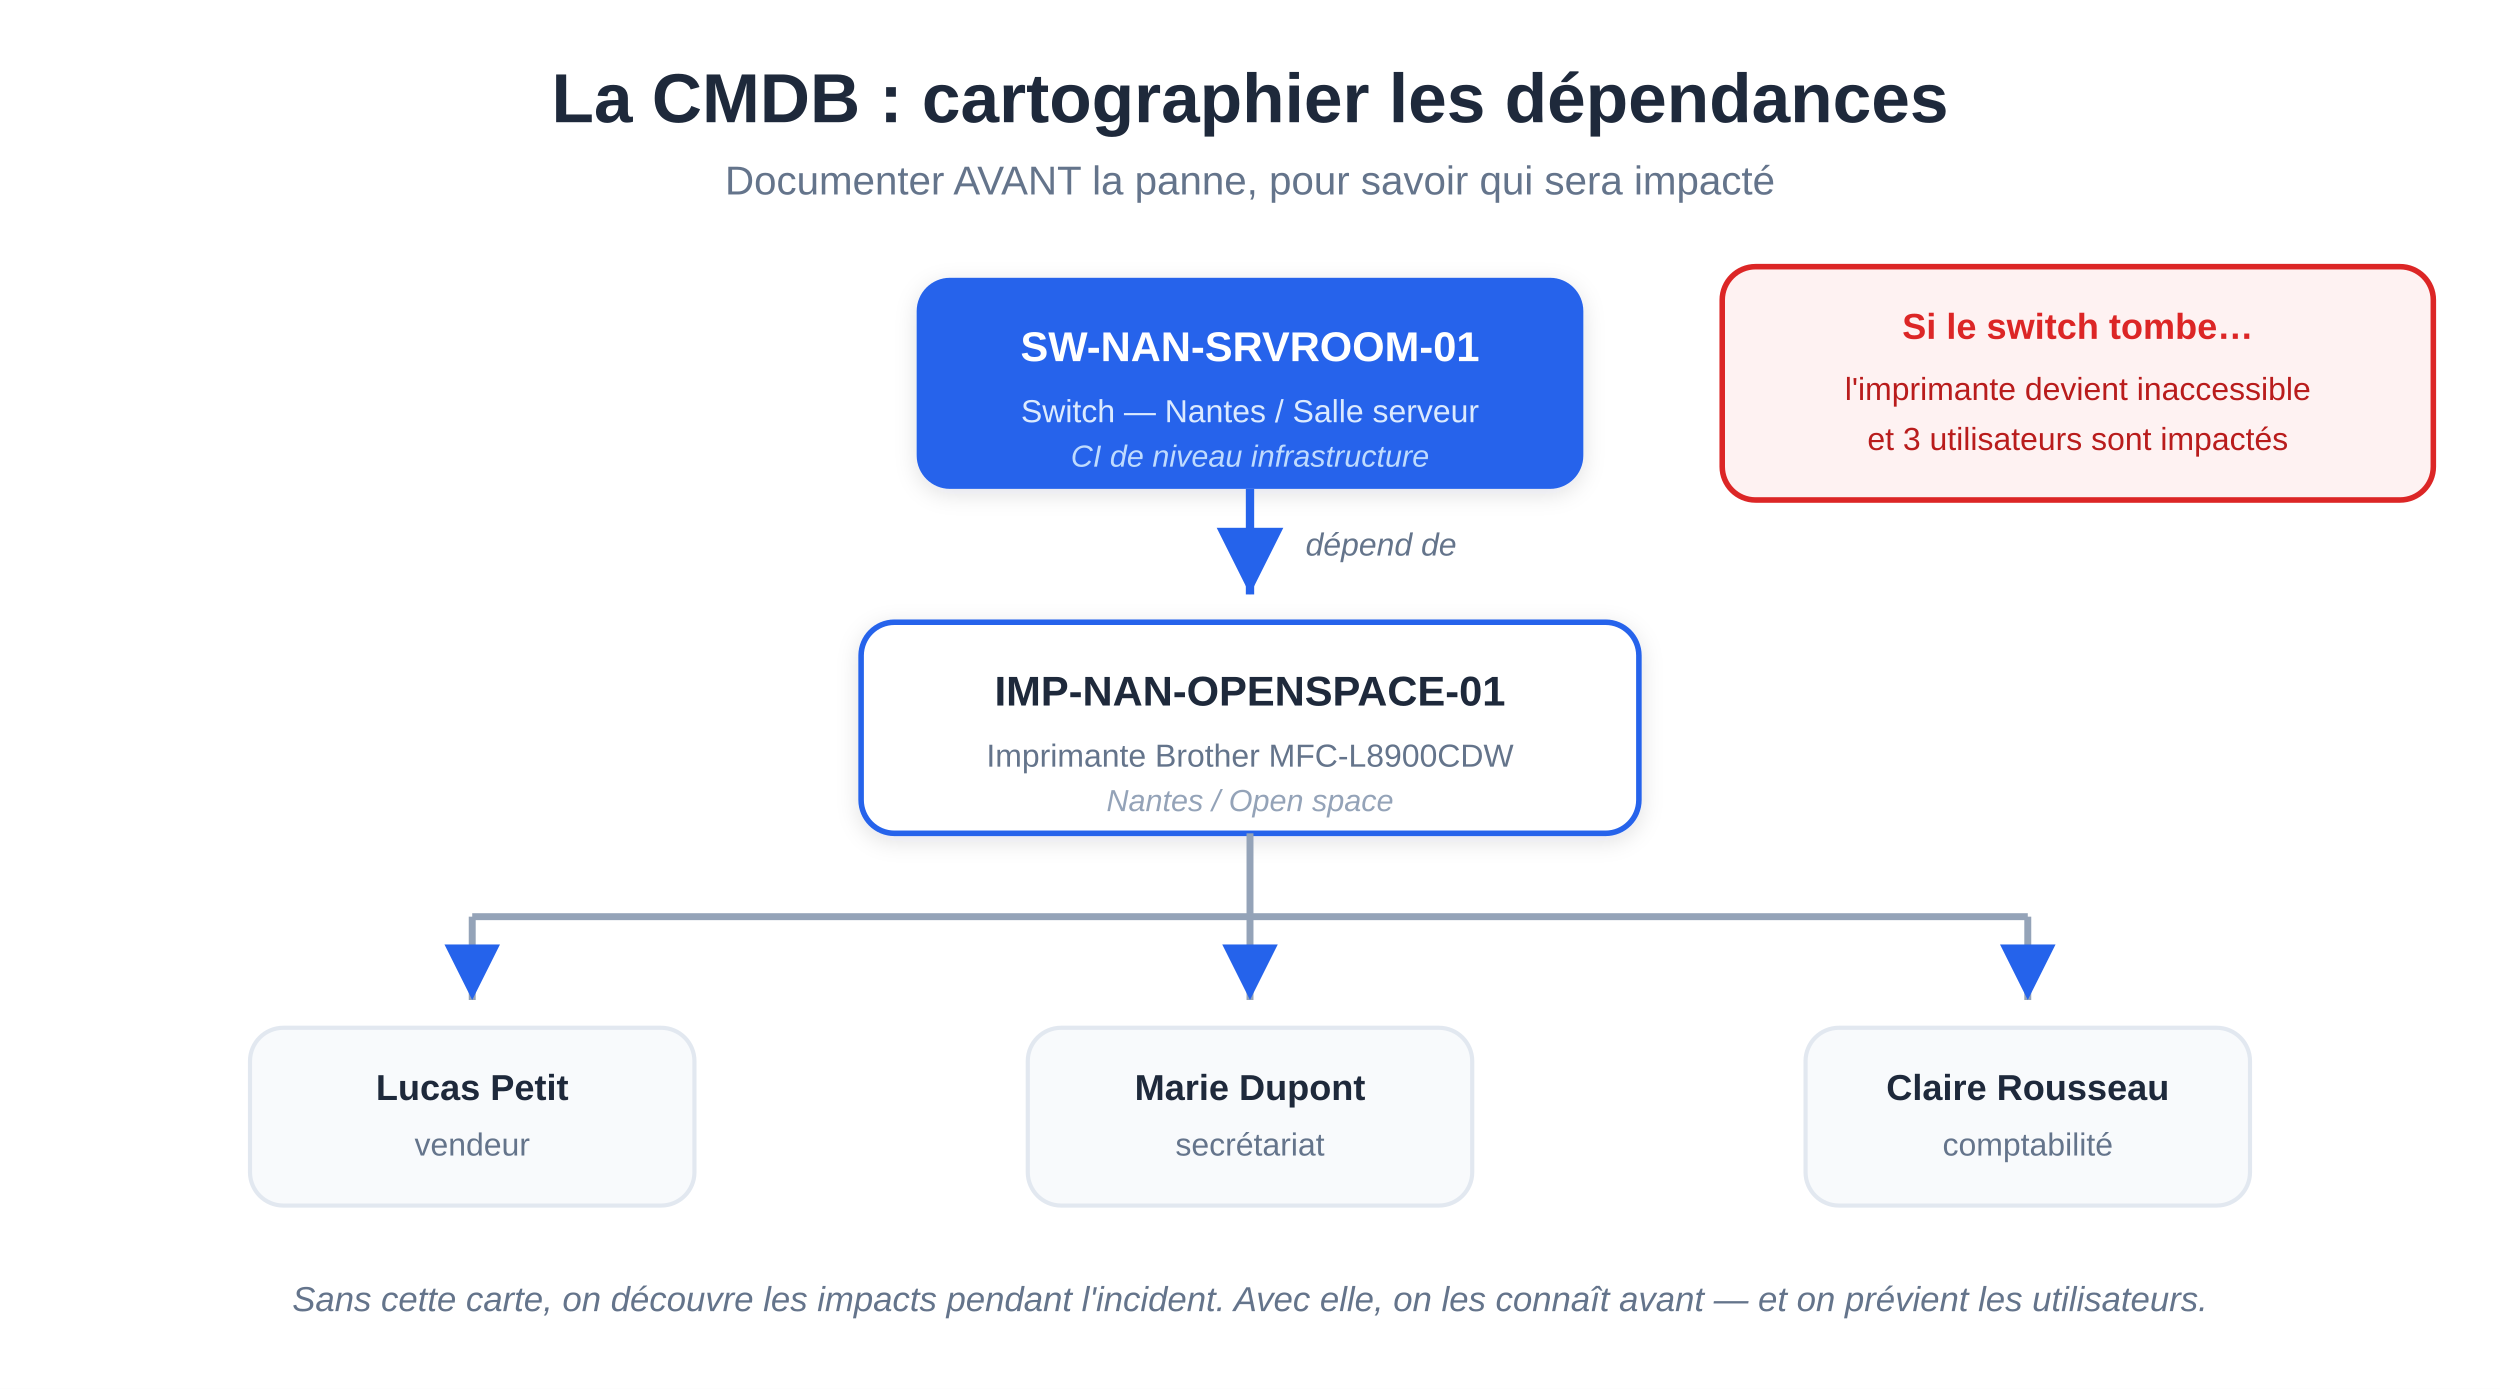
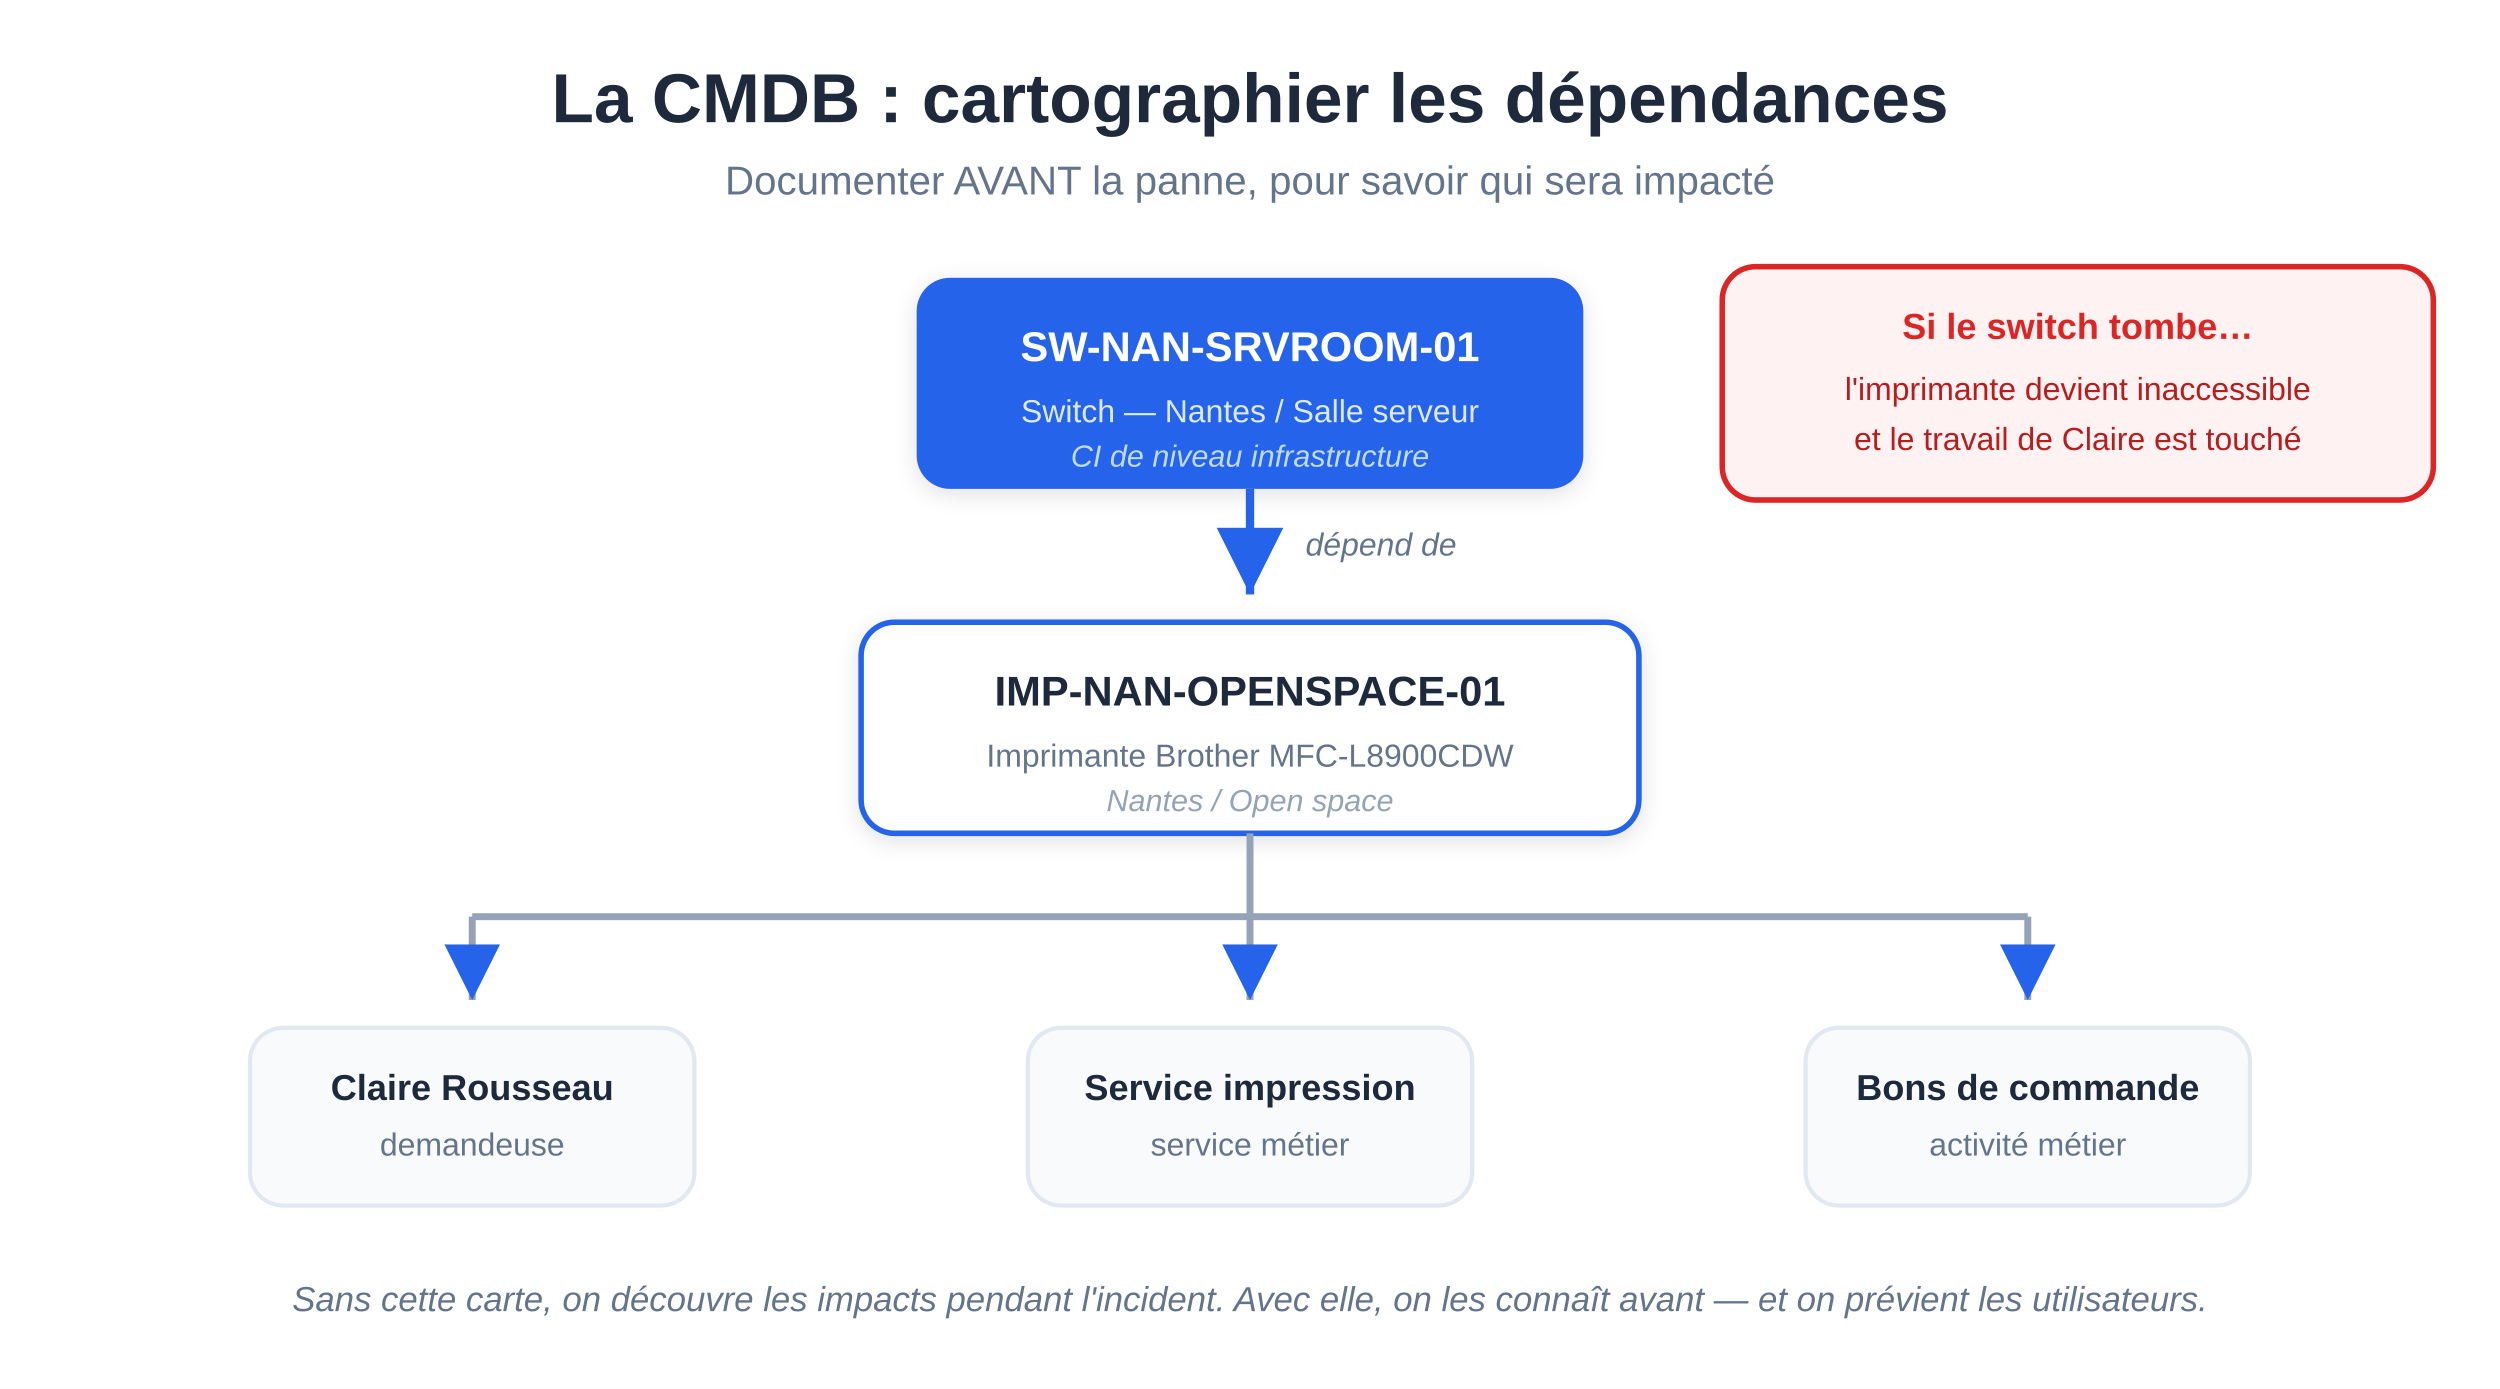
<svg xmlns="http://www.w3.org/2000/svg" viewBox="0 0 900 500" width="900" height="500" font-family="'Segoe UI', Arial, sans-serif">
  <defs>
    <filter id="sh" x="-20%" y="-20%" width="140%" height="140%">
      <feDropShadow dx="0" dy="2" stdDeviation="4" flood-color="#0f172a" flood-opacity="0.12" />
    </filter>
    <marker id="ab" markerWidth="10" markerHeight="10" refX="8" refY="4" orient="auto">
      <path d="M0,0 L8,4 L0,8 Z" fill="#2563eb" />
    </marker>
    <marker id="ag" markerWidth="10" markerHeight="10" refX="8" refY="4" orient="auto">
      <path d="M0,0 L8,4 L0,8 Z" fill="#16a34a" />
    </marker>
    <marker id="ar" markerWidth="10" markerHeight="10" refX="8" refY="4" orient="auto">
      <path d="M0,0 L8,4 L0,8 Z" fill="#dc2626" />
    </marker>
    <marker id="aa" markerWidth="10" markerHeight="10" refX="8" refY="4" orient="auto">
      <path d="M0,0 L8,4 L0,8 Z" fill="#d97706" />
    </marker>
  </defs>
  <rect width="900" height="500" fill="#ffffff" />
  <text x="450" y="44" text-anchor="middle" font-size="25" font-weight="700" fill="#1e293b">La CMDB : cartographier les dépendances</text>
  <text x="450" y="70" text-anchor="middle" font-size="14.5" fill="#64748b">Documenter AVANT la panne, pour savoir qui sera impacté</text>
  <rect x="330" y="100" width="240" height="76" rx="12" fill="#2563eb" filter="url(#sh)" />
  <text x="450" y="130" text-anchor="middle" font-size="15" font-weight="700" fill="#ffffff">SW-NAN-SRVROOM-01</text>
  <text x="450" y="152" text-anchor="middle" font-size="11.5" fill="#dbeafe">Switch — Nantes / Salle serveur</text>
  <text x="450" y="168" text-anchor="middle" font-size="11" font-style="italic" fill="#bfdbfe">CI de niveau infrastructure</text>
  <line x1="450" y1="176" x2="450" y2="214" stroke="#2563eb" stroke-width="3" marker-end="url(#ab)" />
  <text x="470" y="200" font-size="11.5" font-style="italic" fill="#64748b">dépend de</text>
  <rect x="310" y="224" width="280" height="76" rx="12" fill="#ffffff" stroke="#2563eb" stroke-width="2" filter="url(#sh)" />
  <text x="450" y="254" text-anchor="middle" font-size="15" font-weight="700" fill="#1e293b">IMP-NAN-OPENSPACE-01</text>
  <text x="450" y="276" text-anchor="middle" font-size="11.5" fill="#64748b">Imprimante Brother MFC-L8900CDW</text>
  <text x="450" y="292" text-anchor="middle" font-size="11" font-style="italic" fill="#94a3b8">Nantes / Open space</text>
  <path d="M450,300 L450,330" fill="none" stroke="#94a3b8" stroke-width="2.5" />
  <path d="M170,330 L730,330" fill="none" stroke="#94a3b8" stroke-width="2.5" />
  <path d="M170,330 L170,360" fill="none" stroke="#94a3b8" stroke-width="2.5" marker-end="url(#ab)" />
  <rect x="90" y="370" width="160" height="64" rx="12" fill="#f8fafc" stroke="#e2e8f0" stroke-width="1.5" />
-   <text x="170" y="396" text-anchor="middle" font-size="13" font-weight="700" fill="#1e293b">Lucas Petit</text>
-   <text x="170" y="416" text-anchor="middle" font-size="11.5" fill="#64748b">vendeur</text>
+   <text x="170" y="396" text-anchor="middle" font-size="13" font-weight="700" fill="#1e293b">Claire Rousseau</text>
+   <text x="170" y="416" text-anchor="middle" font-size="11.5" fill="#64748b">demandeuse</text>
  <path d="M450,330 L450,360" fill="none" stroke="#94a3b8" stroke-width="2.5" marker-end="url(#ab)" />
  <rect x="370" y="370" width="160" height="64" rx="12" fill="#f8fafc" stroke="#e2e8f0" stroke-width="1.5" />
-   <text x="450" y="396" text-anchor="middle" font-size="13" font-weight="700" fill="#1e293b">Marie Dupont</text>
-   <text x="450" y="416" text-anchor="middle" font-size="11.5" fill="#64748b">secrétariat</text>
+   <text x="450" y="396" text-anchor="middle" font-size="13" font-weight="700" fill="#1e293b">Service impression</text>
+   <text x="450" y="416" text-anchor="middle" font-size="11.5" fill="#64748b">service métier</text>
  <path d="M730,330 L730,360" fill="none" stroke="#94a3b8" stroke-width="2.5" marker-end="url(#ab)" />
  <rect x="650" y="370" width="160" height="64" rx="12" fill="#f8fafc" stroke="#e2e8f0" stroke-width="1.5" />
-   <text x="730" y="396" text-anchor="middle" font-size="13" font-weight="700" fill="#1e293b">Claire Rousseau</text>
-   <text x="730" y="416" text-anchor="middle" font-size="11.5" fill="#64748b">comptabilité</text>
+   <text x="730" y="396" text-anchor="middle" font-size="13" font-weight="700" fill="#1e293b">Bons de commande</text>
+   <text x="730" y="416" text-anchor="middle" font-size="11.5" fill="#64748b">activité métier</text>
  <rect x="620" y="96" width="256" height="84" rx="12" fill="#fef2f2" stroke="#dc2626" stroke-width="2" />
  <text x="748" y="122" text-anchor="middle" font-size="13" font-weight="700" fill="#dc2626">Si le switch tombe…</text>
  <text x="748" y="144" text-anchor="middle" font-size="11.5" fill="#b91c1c">l'imprimante devient inaccessible</text>
-   <text x="748" y="162" text-anchor="middle" font-size="11.5" fill="#b91c1c">et 3 utilisateurs sont impactés</text>
+   <text x="748" y="162" text-anchor="middle" font-size="11.5" fill="#b91c1c">et le travail de Claire est touché</text>
  <text x="450" y="472" text-anchor="middle" font-size="12.5" font-style="italic" fill="#64748b">Sans cette carte, on découvre les impacts pendant l'incident. Avec elle, on les connaît avant — et on prévient les utilisateurs.</text>
</svg>
